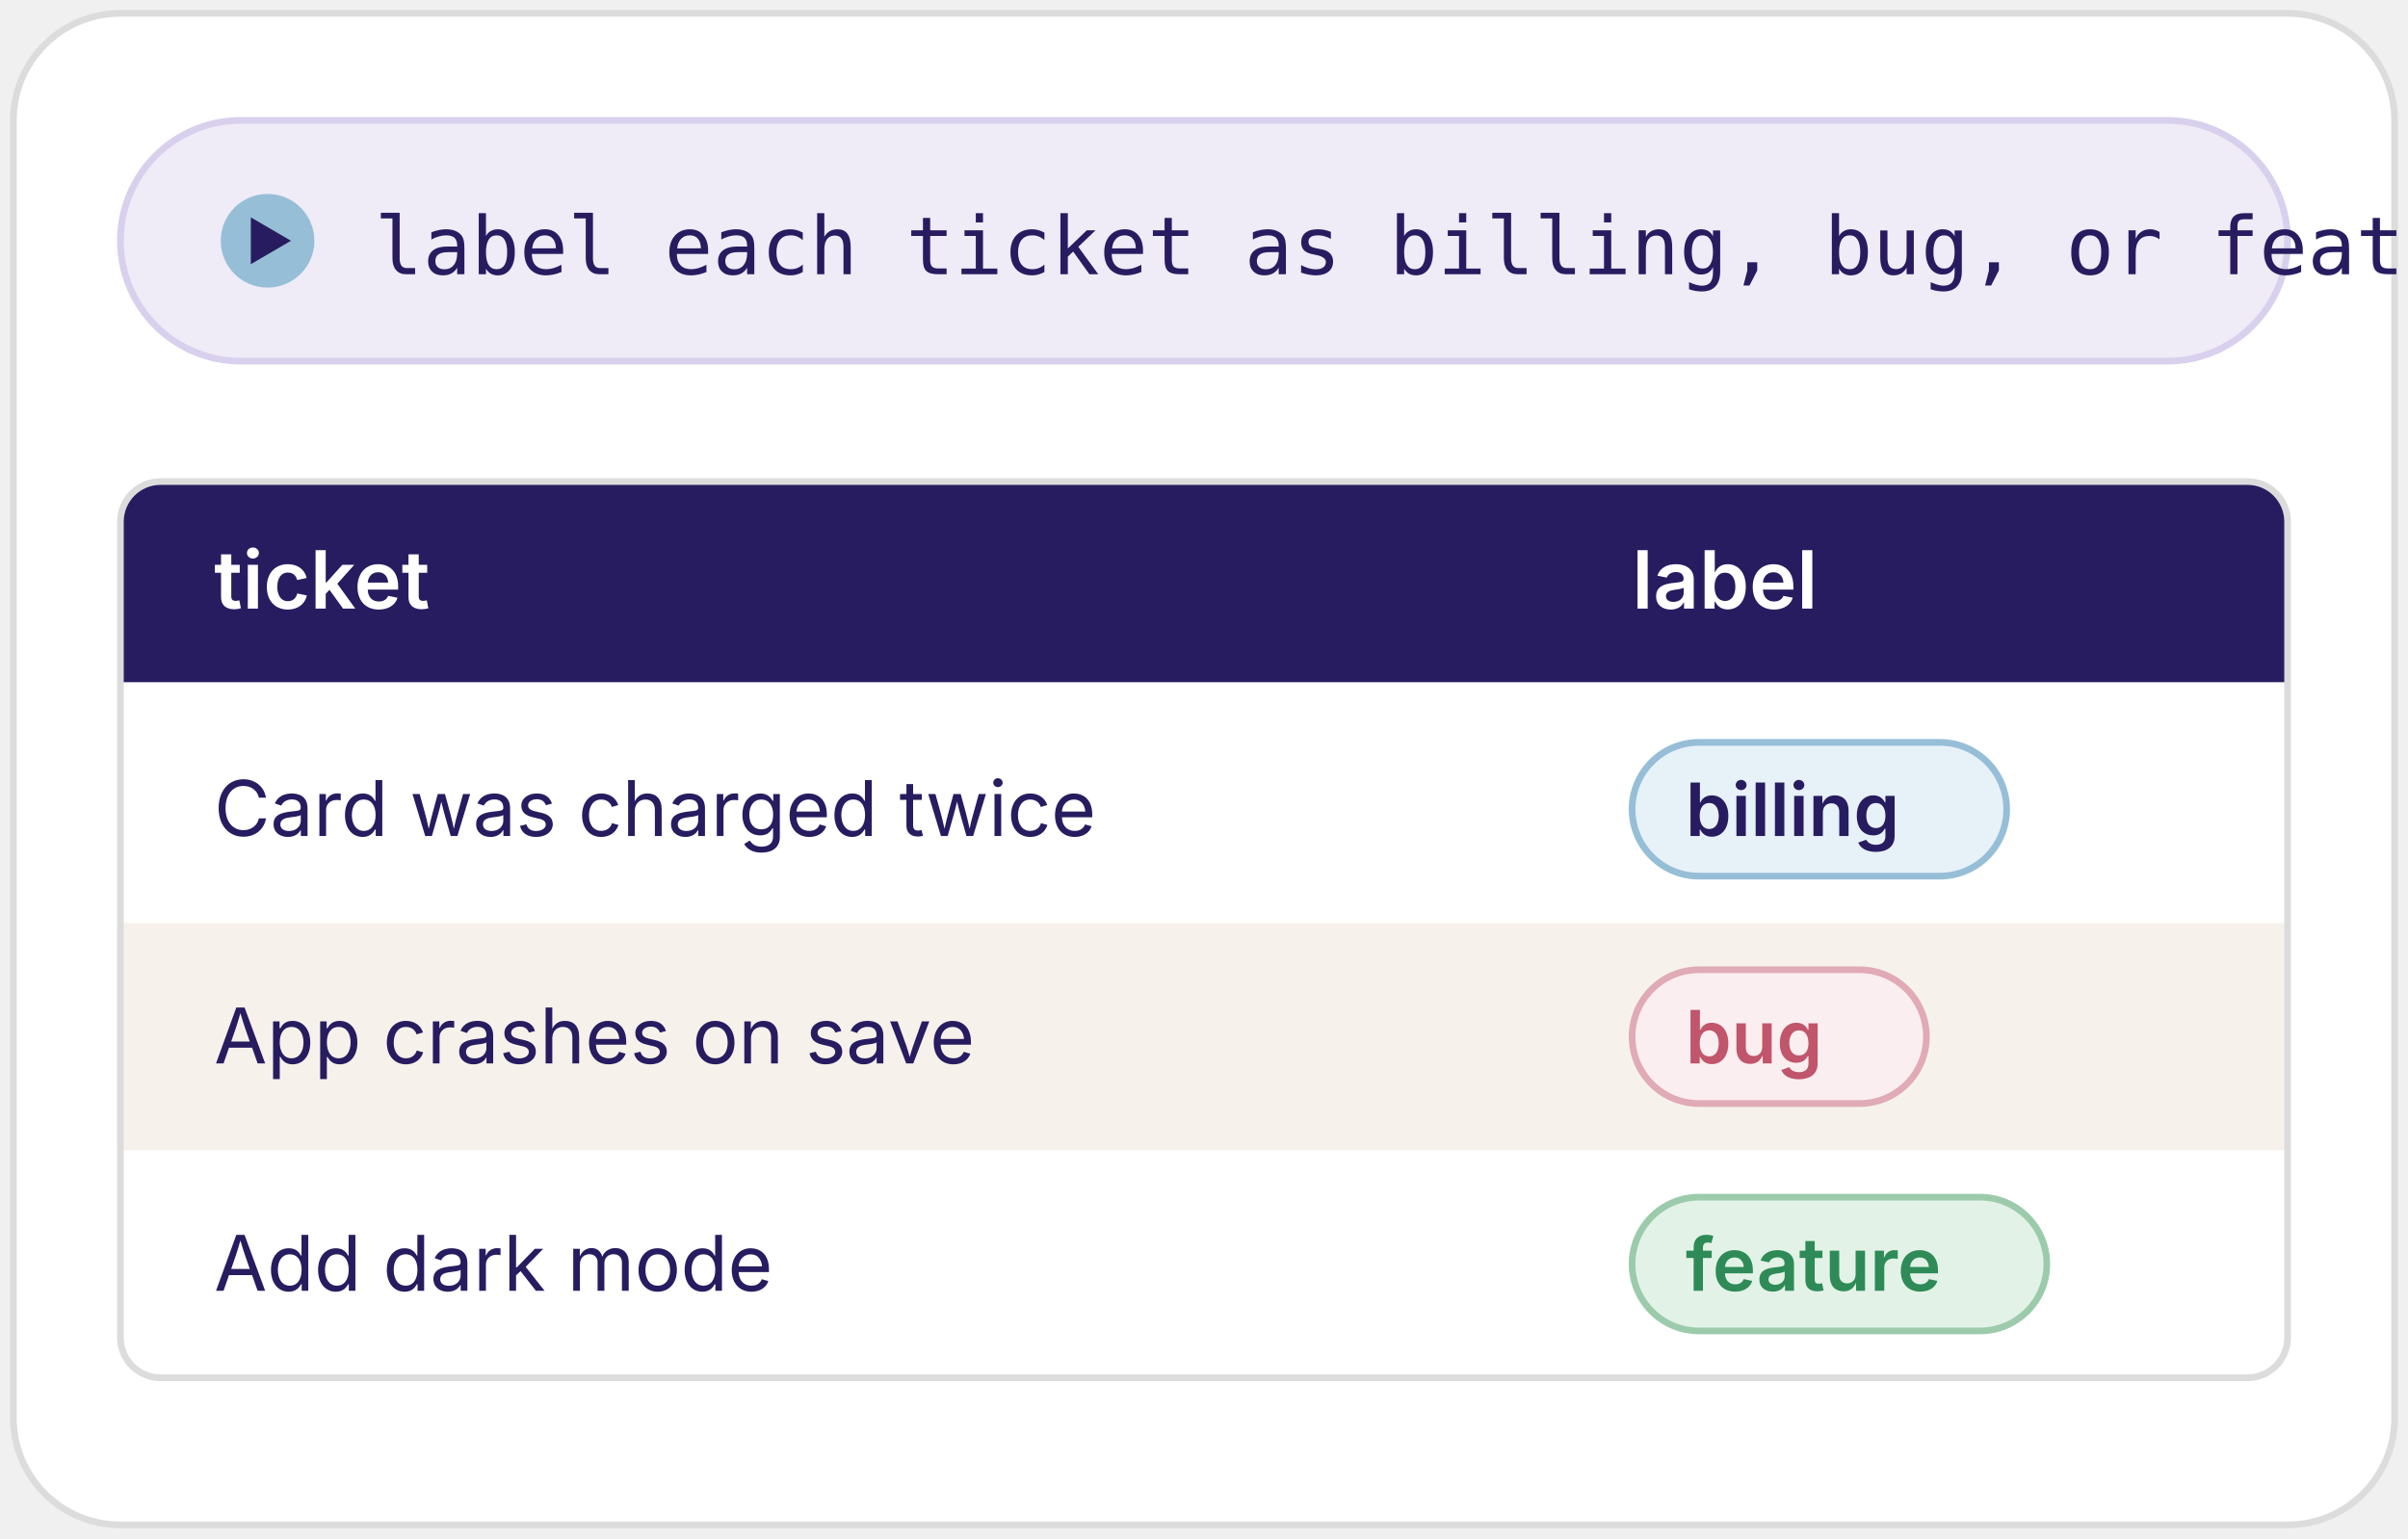
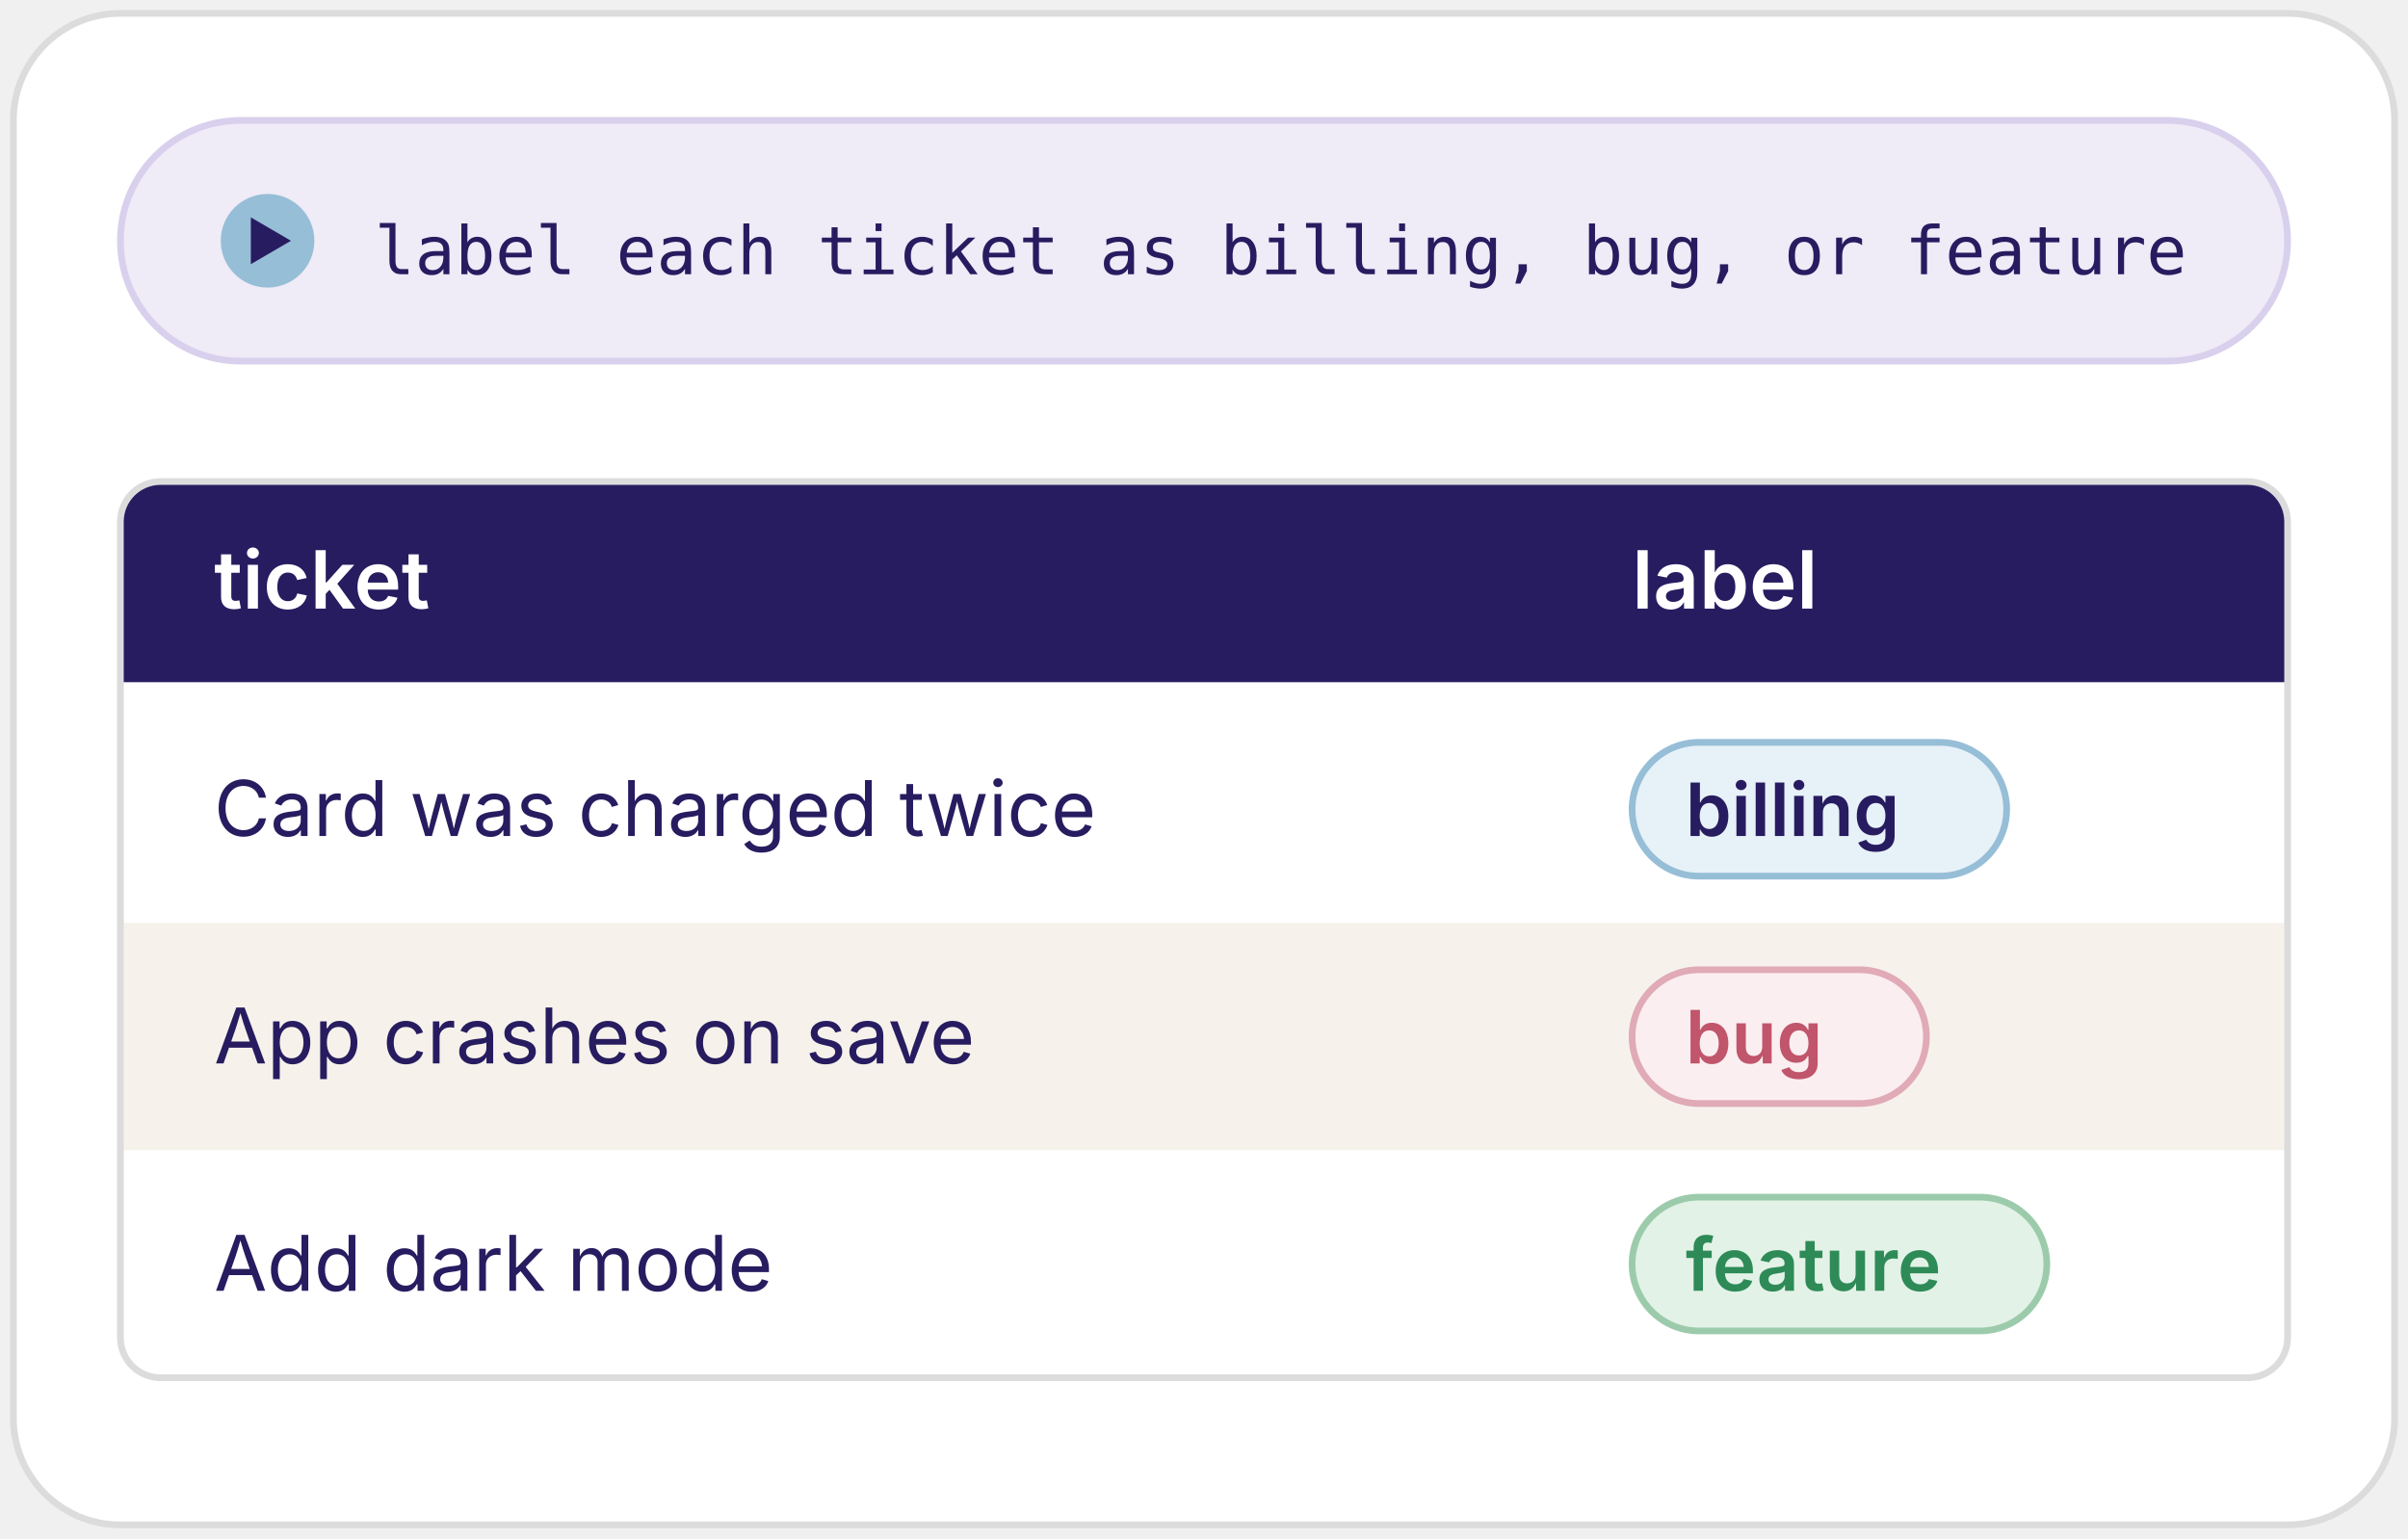
<svg xmlns="http://www.w3.org/2000/svg" viewBox="0 0 360 230" width="360" height="230" font-family="Inter, ui-sans-serif, system-ui, sans-serif">
  <rect x="2" y="2" width="356" height="226" rx="16" fill="#FFFFFF" stroke="#DCDCDC" />
  <rect x="18" y="18" width="324" height="36" rx="18" fill="#EFEBF7" stroke="#D8D0EC" />
  <circle cx="40" cy="36" r="7" fill="#96BED7" />
  <path d="M37.5 32.5 L43.5 36 L37.5 39.5 Z" fill="#281C60" />
-   <text x="56" y="41" font-family="JetBrains Mono, ui-monospace, monospace" font-size="12" fill="#281C60">label each ticket as billing, bug, or feature</text>
+   <text x="56" y="41" font-family="JetBrains Mono, ui-monospace, monospace" font-size="10" fill="#281C60">label each ticket as billing, bug, or feature</text>
  <g>
    <path d="M18 78 q0 -6 6 -6 h312 q6 0 6 6 v24 h-324 Z" fill="#281C60" />
    <text x="32" y="91" font-size="12" font-weight="600" fill="#FFFFFF">ticket</text>
    <text x="244" y="91" font-size="12" font-weight="600" fill="#FFFFFF">label</text>
    <g font-size="11.5" fill="#281C60">
      <rect x="18" y="104" width="324" height="34" fill="#FFFFFF" />
      <rect x="18" y="138" width="324" height="34" fill="#F6F2EB" />
      <rect x="18" y="172" width="324" height="34" fill="#FFFFFF" />
      <text x="32" y="125">Card was charged twice</text>
      <rect x="244" y="111" width="56" height="20" rx="10" fill="#E7F1F8" stroke="#96BED7" />
      <text x="252" y="125" font-size="11" font-weight="600" fill="#281C60">billing</text>
      <text x="32" y="159">App crashes on save</text>
      <rect x="244" y="145" width="44" height="20" rx="10" fill="#FBEEF0" stroke="#E0AAB6" />
      <text x="252" y="159" font-size="11" font-weight="600" fill="#C0556B">bug</text>
      <text x="32" y="193">Add dark mode</text>
      <rect x="244" y="179" width="62" height="20" rx="10" fill="#E3F2E7" stroke="#9CCBAB" />
      <text x="252" y="193" font-size="11" font-weight="600" fill="#2E8B57">feature</text>
    </g>
    <rect x="18" y="72" width="324" height="134" rx="6" fill="none" stroke="#DCDCDC" />
  </g>
</svg>
